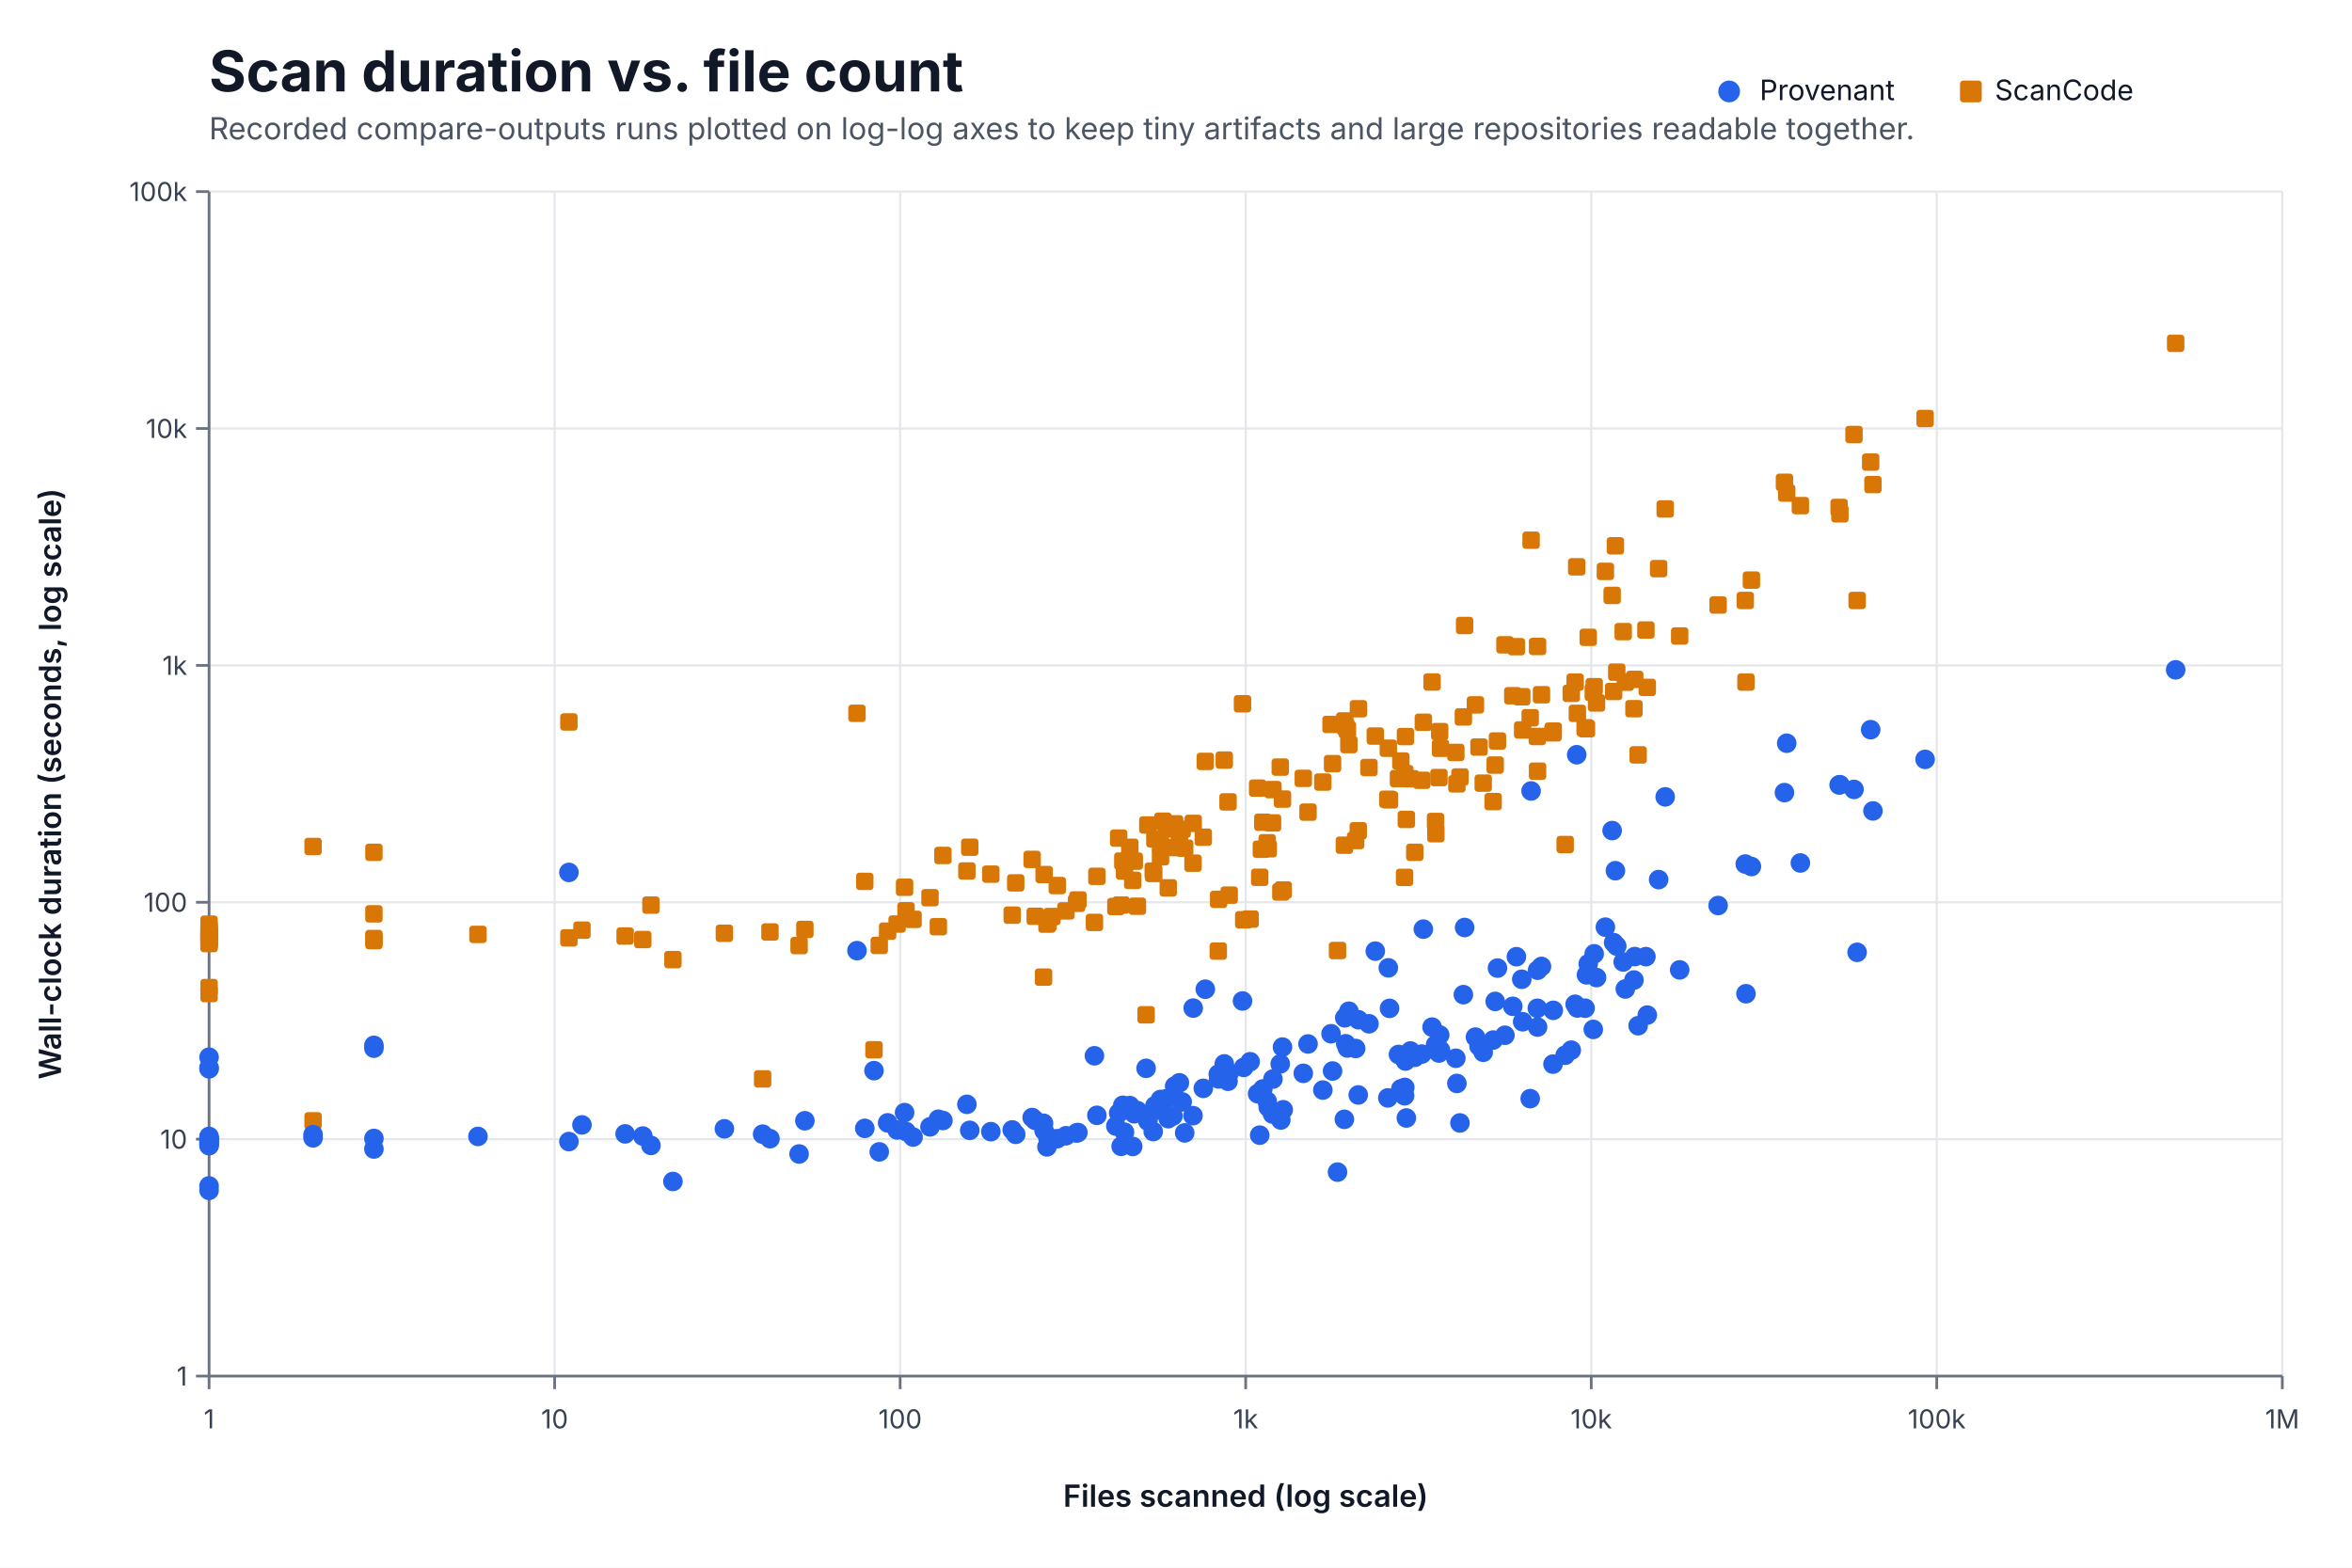
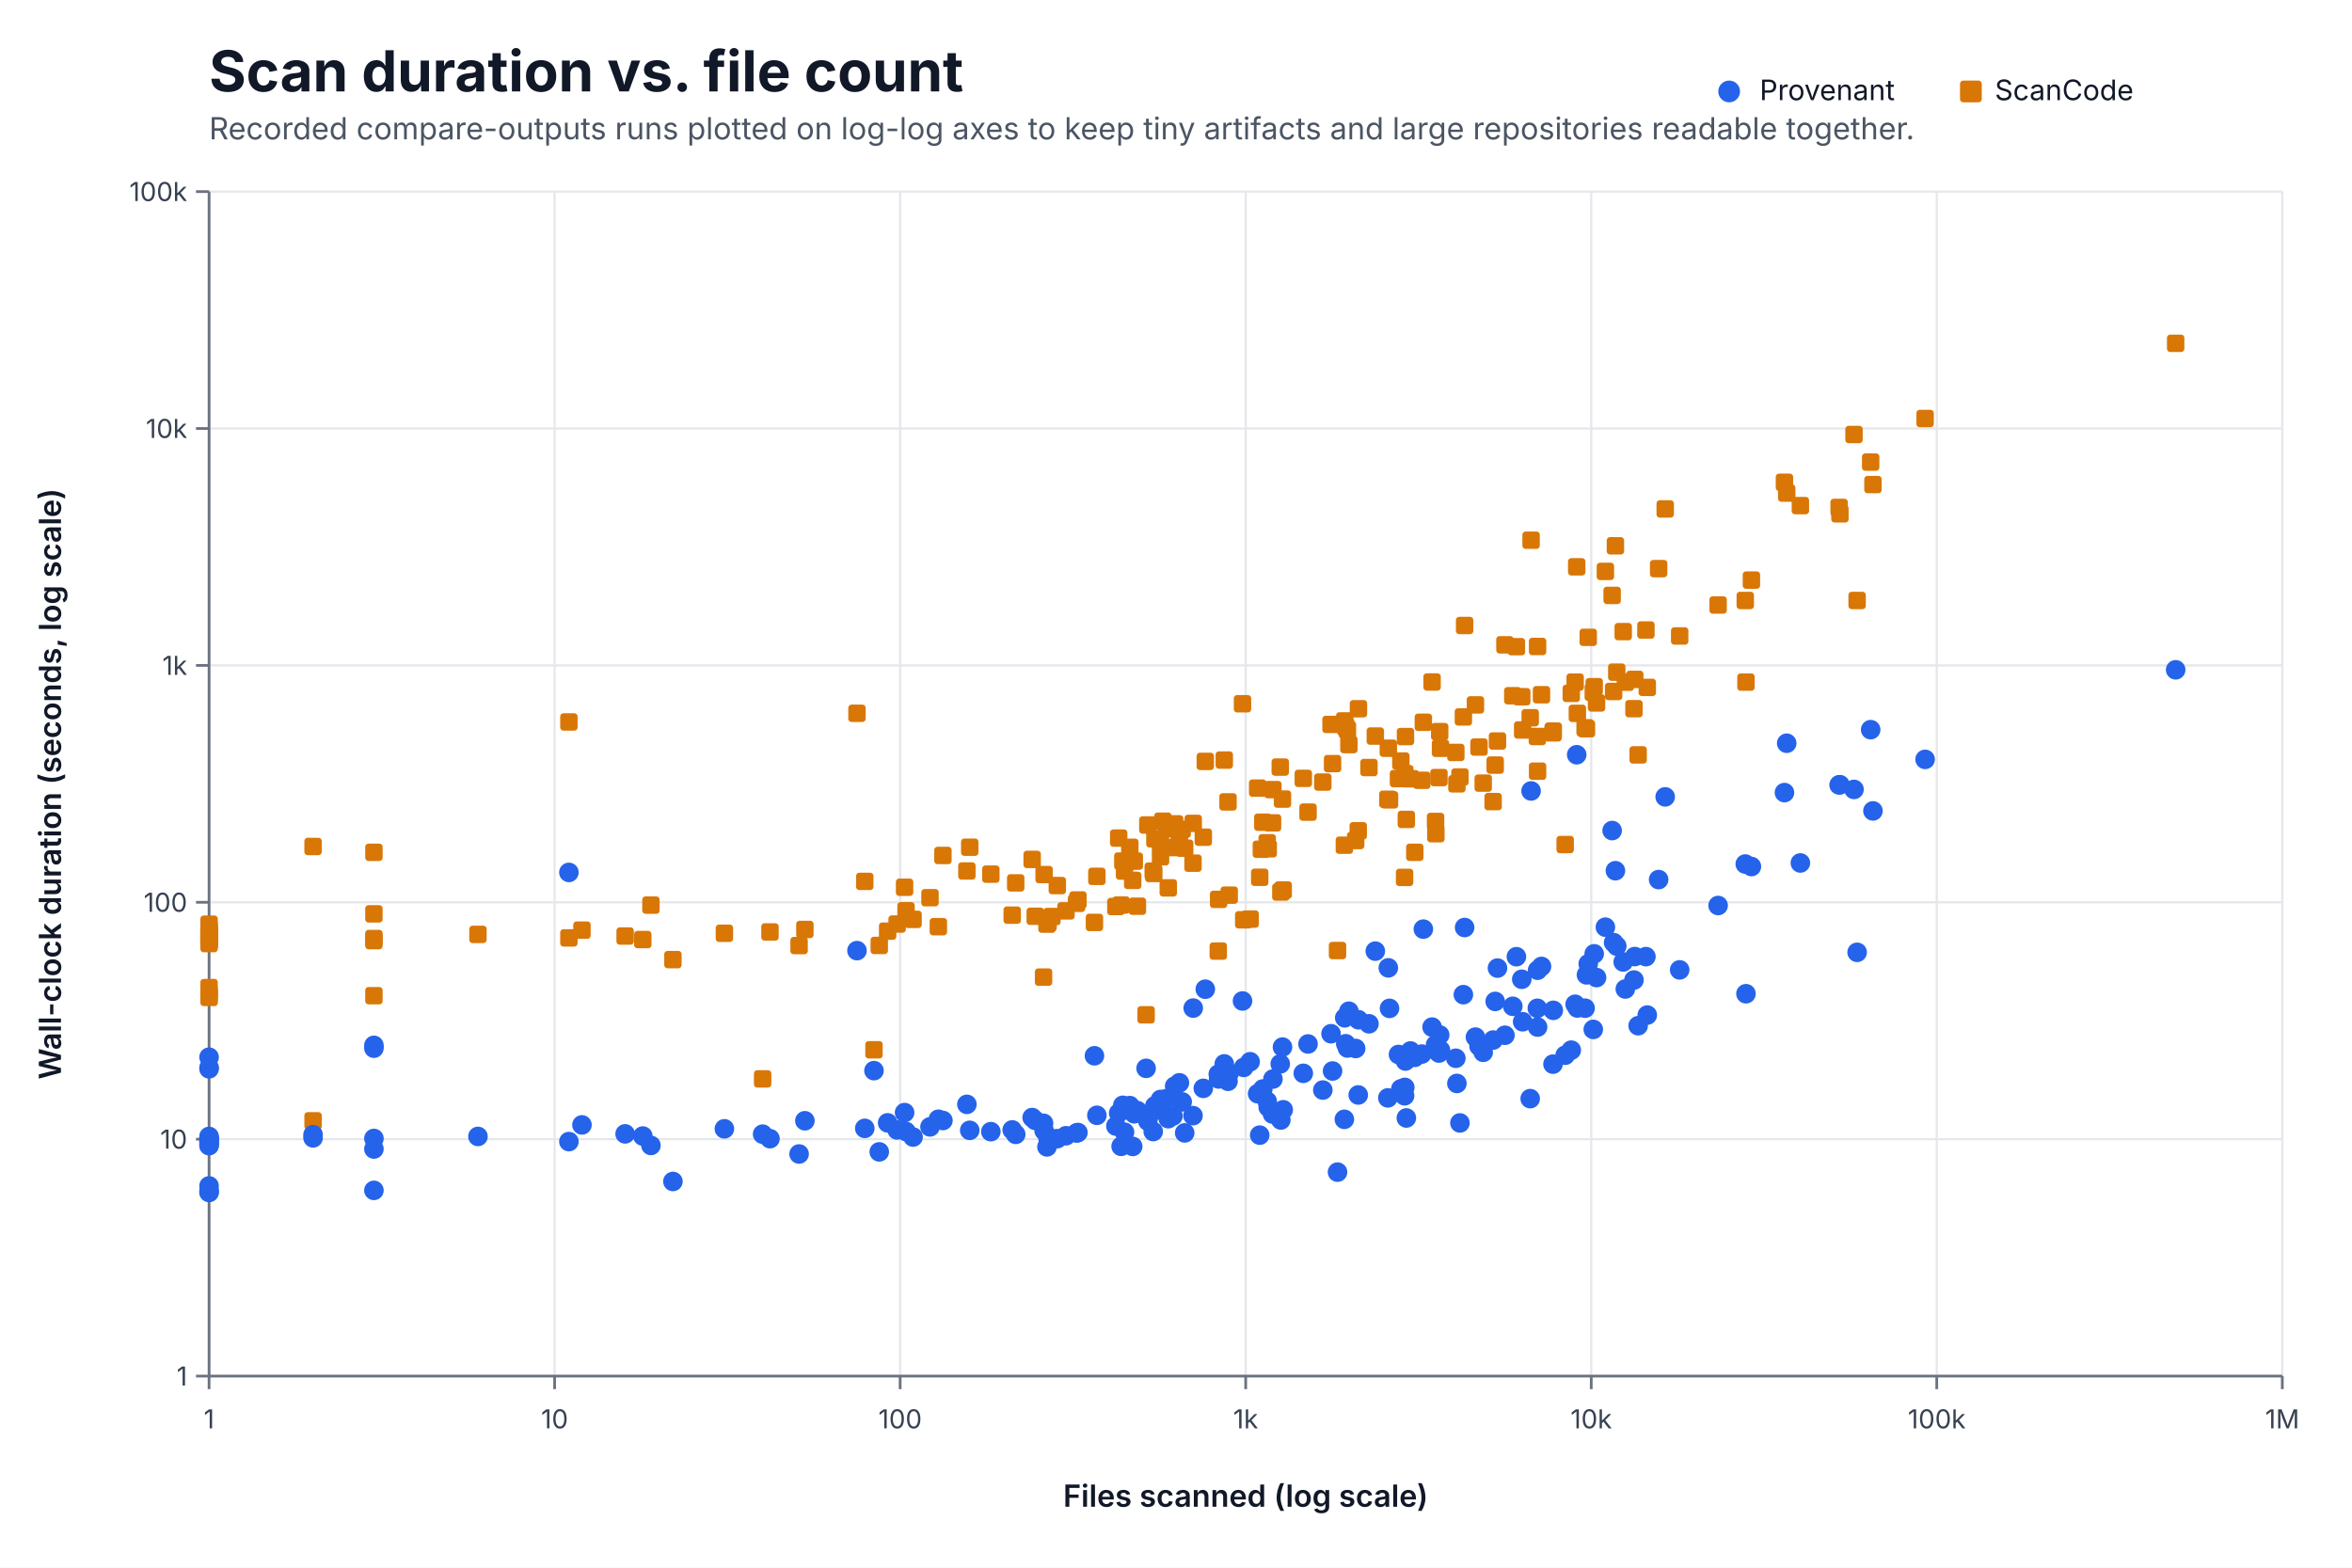
<svg xmlns="http://www.w3.org/2000/svg" width="1080" height="720" viewBox="0 0 1080 720" role="img" aria-labelledby="title desc">
  <style>
    text { font-family: -apple-system, BlinkMacSystemFont, "Segoe UI", sans-serif; fill: #111827; }
    .title { font-size: 26px; font-weight: 700; }
    .subtitle { font-size: 14px; fill: #4b5563; }
    .axis-label { font-size: 14px; font-weight: 600; }
    .tick { font-size: 12px; fill: #374151; }
    .grid { stroke: #e5e7eb; stroke-width: 1; }
    .axis { stroke: #6b7280; stroke-width: 1.25; }
    .legend-label { font-size: 13px; }
  </style>
  <rect x="0" y="0" width="1080" height="720" fill="white" />
  <text class="title" x="96" y="42">Scan duration vs. file count</text>
  <text class="subtitle" x="96" y="64">Recorded compare-outputs runs plotted on log-log axes to keep tiny artifacts and large repositories readable together.</text>
  <line class="grid" x1="96.00" y1="632.00" x2="1048.00" y2="632.00" />
  <line class="grid" x1="96.00" y1="523.20" x2="1048.00" y2="523.20" />
  <line class="grid" x1="96.00" y1="414.40" x2="1048.00" y2="414.40" />
  <line class="grid" x1="96.00" y1="305.60" x2="1048.00" y2="305.60" />
  <line class="grid" x1="96.00" y1="196.80" x2="1048.00" y2="196.80" />
  <line class="grid" x1="96.00" y1="88.00" x2="1048.00" y2="88.00" />
  <line class="grid" x1="96.00" y1="88.00" x2="96.00" y2="632.00" />
  <line class="grid" x1="254.67" y1="88.00" x2="254.67" y2="632.00" />
  <line class="grid" x1="413.33" y1="88.00" x2="413.33" y2="632.00" />
  <line class="grid" x1="572.00" y1="88.00" x2="572.00" y2="632.00" />
  <line class="grid" x1="730.67" y1="88.00" x2="730.67" y2="632.00" />
  <line class="grid" x1="889.33" y1="88.00" x2="889.33" y2="632.00" />
  <line class="grid" x1="1048.00" y1="88.00" x2="1048.00" y2="632.00" />
  <line class="axis" x1="96.00" y1="632.00" x2="1048.00" y2="632.00" />
  <line class="axis" x1="96.00" y1="88.00" x2="96.00" y2="632.00" />
  <line class="axis" x1="96.00" y1="632.00" x2="96.00" y2="638.00" />
  <text class="tick" x="96.00" y="656.00" text-anchor="middle">1</text>
  <line class="axis" x1="254.67" y1="632.00" x2="254.67" y2="638.00" />
  <text class="tick" x="254.67" y="656.00" text-anchor="middle">10</text>
  <line class="axis" x1="413.33" y1="632.00" x2="413.33" y2="638.00" />
  <text class="tick" x="413.33" y="656.00" text-anchor="middle">100</text>
  <line class="axis" x1="572.00" y1="632.00" x2="572.00" y2="638.00" />
  <text class="tick" x="572.00" y="656.00" text-anchor="middle">1k</text>
  <line class="axis" x1="730.67" y1="632.00" x2="730.67" y2="638.00" />
  <text class="tick" x="730.67" y="656.00" text-anchor="middle">10k</text>
  <line class="axis" x1="889.33" y1="632.00" x2="889.33" y2="638.00" />
  <text class="tick" x="889.33" y="656.00" text-anchor="middle">100k</text>
  <line class="axis" x1="1048.00" y1="632.00" x2="1048.00" y2="638.00" />
  <text class="tick" x="1048.00" y="656.00" text-anchor="middle">1M</text>
  <line class="axis" x1="90.00" y1="632.00" x2="96.00" y2="632.00" />
  <text class="tick" x="86.00" y="632.00" text-anchor="end" dominant-baseline="middle">1</text>
  <line class="axis" x1="90.00" y1="523.20" x2="96.00" y2="523.20" />
  <text class="tick" x="86.00" y="523.20" text-anchor="end" dominant-baseline="middle">10</text>
  <line class="axis" x1="90.00" y1="414.40" x2="96.00" y2="414.40" />
  <text class="tick" x="86.00" y="414.40" text-anchor="end" dominant-baseline="middle">100</text>
  <line class="axis" x1="90.00" y1="305.60" x2="96.00" y2="305.60" />
  <text class="tick" x="86.00" y="305.60" text-anchor="end" dominant-baseline="middle">1k</text>
  <line class="axis" x1="90.00" y1="196.80" x2="96.00" y2="196.80" />
  <text class="tick" x="86.00" y="196.80" text-anchor="end" dominant-baseline="middle">10k</text>
  <line class="axis" x1="90.00" y1="88.00" x2="96.00" y2="88.00" />
  <text class="tick" x="86.00" y="88.00" text-anchor="end" dominant-baseline="middle">100k</text>
  <text class="axis-label" x="572.00" y="692.00" text-anchor="middle">Files scanned (log scale)</text>
  <text class="axis-label" x="28" y="360.00" transform="rotate(-90 28 360.00)" text-anchor="middle">Wall-clock duration (seconds, log scale)</text>
  <g aria-label="Legend">
    <circle cx="794" cy="42" r="5" fill="#2563eb" />
    <text class="legend-label" x="808" y="46">Provenant</text>
    <rect x="900" y="37" width="10" height="10" fill="#d97706" rx="1.5" />
    <text class="legend-label" x="916" y="46">ScanCode</text>
  </g>
  <g aria-label="ScanCode points">
    <rect x="92.00" y="420.46" width="8" height="8" fill="#d97706" rx="1.5" />
    <rect x="92.00" y="423.47" width="8" height="8" fill="#d97706" rx="1.5" />
    <rect x="92.00" y="425.26" width="8" height="8" fill="#d97706" rx="1.5" />
    <rect x="92.00" y="424.52" width="8" height="8" fill="#d97706" rx="1.5" />
    <rect x="92.00" y="449.57" width="8" height="8" fill="#d97706" rx="1.5" />
    <rect x="92.00" y="427.27" width="8" height="8" fill="#d97706" rx="1.5" />
    <rect x="92.00" y="422.38" width="8" height="8" fill="#d97706" rx="1.5" />
+     <rect x="92.00" y="454.09" width="8" height="8" fill="#d97706" rx="1.5" />
    <rect x="92.00" y="429.37" width="8" height="8" fill="#d97706" rx="1.5" />
    <rect x="92.00" y="428.44" width="8" height="8" fill="#d97706" rx="1.5" />
    <rect x="92.00" y="427.25" width="8" height="8" fill="#d97706" rx="1.5" />
+     <rect x="92.00" y="453.66" width="8" height="8" fill="#d97706" rx="1.5" />
    <rect x="92.00" y="424.52" width="8" height="8" fill="#d97706" rx="1.5" />
    <rect x="92.00" y="427.69" width="8" height="8" fill="#d97706" rx="1.5" />
    <rect x="92.00" y="424.87" width="8" height="8" fill="#d97706" rx="1.5" />
    <rect x="92.00" y="428.71" width="8" height="8" fill="#d97706" rx="1.5" />
    <rect x="92.00" y="452.30" width="8" height="8" fill="#d97706" rx="1.5" />
    <rect x="139.76" y="510.78" width="8" height="8" fill="#d97706" rx="1.5" />
    <rect x="139.76" y="384.76" width="8" height="8" fill="#d97706" rx="1.5" />
    <rect x="167.70" y="427.04" width="8" height="8" fill="#d97706" rx="1.5" />
    <rect x="167.70" y="387.45" width="8" height="8" fill="#d97706" rx="1.5" />
    <rect x="167.70" y="427.99" width="8" height="8" fill="#d97706" rx="1.5" />
+     <rect x="167.70" y="453.30" width="8" height="8" fill="#d97706" rx="1.5" />
    <rect x="167.70" y="415.71" width="8" height="8" fill="#d97706" rx="1.5" />
    <rect x="215.47" y="425.14" width="8" height="8" fill="#d97706" rx="1.5" />
    <rect x="257.23" y="426.75" width="8" height="8" fill="#d97706" rx="1.5" />
    <rect x="257.23" y="327.58" width="8" height="8" fill="#d97706" rx="1.5" />
    <rect x="263.23" y="423.19" width="8" height="8" fill="#d97706" rx="1.5" />
    <rect x="283.05" y="425.90" width="8" height="8" fill="#d97706" rx="1.5" />
    <rect x="291.17" y="427.52" width="8" height="8" fill="#d97706" rx="1.5" />
    <rect x="294.90" y="411.70" width="8" height="8" fill="#d97706" rx="1.5" />
    <rect x="305.00" y="436.72" width="8" height="8" fill="#d97706" rx="1.5" />
    <rect x="328.63" y="424.63" width="8" height="8" fill="#d97706" rx="1.5" />
    <rect x="346.19" y="491.51" width="8" height="8" fill="#d97706" rx="1.5" />
    <rect x="349.56" y="424.02" width="8" height="8" fill="#d97706" rx="1.5" />
    <rect x="362.93" y="430.28" width="8" height="8" fill="#d97706" rx="1.5" />
    <rect x="365.59" y="422.87" width="8" height="8" fill="#d97706" rx="1.5" />
    <rect x="389.51" y="323.61" width="8" height="8" fill="#d97706" rx="1.5" />
    <rect x="393.09" y="400.80" width="8" height="8" fill="#d97706" rx="1.5" />
    <rect x="397.32" y="478.15" width="8" height="8" fill="#d97706" rx="1.5" />
    <rect x="399.74" y="430.21" width="8" height="8" fill="#d97706" rx="1.5" />
    <rect x="403.59" y="423.65" width="8" height="8" fill="#d97706" rx="1.5" />
    <rect x="407.94" y="420.39" width="8" height="8" fill="#d97706" rx="1.5" />
    <rect x="411.37" y="403.50" width="8" height="8" fill="#d97706" rx="1.5" />
    <rect x="412.04" y="414.30" width="8" height="8" fill="#d97706" rx="1.5" />
    <rect x="415.27" y="418.23" width="8" height="8" fill="#d97706" rx="1.5" />
    <rect x="423.04" y="408.29" width="8" height="8" fill="#d97706" rx="1.5" />
    <rect x="426.88" y="421.60" width="8" height="8" fill="#d97706" rx="1.5" />
    <rect x="428.98" y="388.90" width="8" height="8" fill="#d97706" rx="1.5" />
    <rect x="439.98" y="396.02" width="8" height="8" fill="#d97706" rx="1.5" />
    <rect x="441.29" y="385.10" width="8" height="8" fill="#d97706" rx="1.5" />
    <rect x="450.98" y="397.47" width="8" height="8" fill="#d97706" rx="1.5" />
    <rect x="460.79" y="416.30" width="8" height="8" fill="#d97706" rx="1.5" />
    <rect x="462.40" y="401.49" width="8" height="8" fill="#d97706" rx="1.5" />
    <rect x="469.95" y="390.71" width="8" height="8" fill="#d97706" rx="1.5" />
    <rect x="471.36" y="416.81" width="8" height="8" fill="#d97706" rx="1.5" />
    <rect x="475.18" y="444.77" width="8" height="8" fill="#d97706" rx="1.5" />
    <rect x="475.44" y="397.66" width="8" height="8" fill="#d97706" rx="1.5" />
    <rect x="476.75" y="420.44" width="8" height="8" fill="#d97706" rx="1.5" />
    <rect x="477.26" y="419.74" width="8" height="8" fill="#d97706" rx="1.5" />
    <rect x="479.04" y="416.95" width="8" height="8" fill="#d97706" rx="1.5" />
    <rect x="481.50" y="402.72" width="8" height="8" fill="#d97706" rx="1.5" />
    <rect x="485.49" y="414.35" width="8" height="8" fill="#d97706" rx="1.5" />
    <rect x="490.34" y="410.86" width="8" height="8" fill="#d97706" rx="1.5" />
    <rect x="490.97" y="409.34" width="8" height="8" fill="#d97706" rx="1.5" />
    <rect x="498.55" y="419.64" width="8" height="8" fill="#d97706" rx="1.5" />
    <rect x="499.67" y="398.49" width="8" height="8" fill="#d97706" rx="1.5" />
    <rect x="508.39" y="412.34" width="8" height="8" fill="#d97706" rx="1.5" />
    <rect x="509.68" y="380.92" width="8" height="8" fill="#d97706" rx="1.5" />
    <rect x="510.80" y="411.66" width="8" height="8" fill="#d97706" rx="1.5" />
    <rect x="511.58" y="391.47" width="8" height="8" fill="#d97706" rx="1.5" />
    <rect x="512.36" y="396.07" width="8" height="8" fill="#d97706" rx="1.5" />
    <rect x="514.79" y="385.13" width="8" height="8" fill="#d97706" rx="1.5" />
    <rect x="516.12" y="400.33" width="8" height="8" fill="#d97706" rx="1.5" />
    <rect x="516.85" y="391.50" width="8" height="8" fill="#d97706" rx="1.5" />
    <rect x="518.28" y="412.20" width="8" height="8" fill="#d97706" rx="1.5" />
    <rect x="522.27" y="462.08" width="8" height="8" fill="#d97706" rx="1.5" />
    <rect x="523.07" y="374.90" width="8" height="8" fill="#d97706" rx="1.5" />
    <rect x="525.54" y="396.10" width="8" height="8" fill="#d97706" rx="1.5" />
    <rect x="525.79" y="397.16" width="8" height="8" fill="#d97706" rx="1.5" />
    <rect x="526.30" y="381.25" width="8" height="8" fill="#d97706" rx="1.5" />
    <rect x="528.90" y="383.91" width="8" height="8" fill="#d97706" rx="1.5" />
    <rect x="528.90" y="389.48" width="8" height="8" fill="#d97706" rx="1.5" />
    <rect x="529.99" y="373.16" width="8" height="8" fill="#d97706" rx="1.5" />
    <rect x="531.64" y="376.71" width="8" height="8" fill="#d97706" rx="1.5" />
    <rect x="532.45" y="403.78" width="8" height="8" fill="#d97706" rx="1.5" />
    <rect x="534.61" y="385.27" width="8" height="8" fill="#d97706" rx="1.5" />
    <rect x="535.39" y="374.38" width="8" height="8" fill="#d97706" rx="1.5" />
    <rect x="537.57" y="381.59" width="8" height="8" fill="#d97706" rx="1.5" />
    <rect x="538.84" y="376.84" width="8" height="8" fill="#d97706" rx="1.5" />
    <rect x="539.99" y="385.56" width="8" height="8" fill="#d97706" rx="1.5" />
    <rect x="543.81" y="392.44" width="8" height="8" fill="#d97706" rx="1.5" />
    <rect x="543.91" y="374.16" width="8" height="8" fill="#d97706" rx="1.5" />
    <rect x="548.54" y="380.50" width="8" height="8" fill="#d97706" rx="1.5" />
    <rect x="549.45" y="345.68" width="8" height="8" fill="#d97706" rx="1.5" />
    <rect x="555.41" y="432.81" width="8" height="8" fill="#d97706" rx="1.5" />
    <rect x="555.57" y="409.04" width="8" height="8" fill="#d97706" rx="1.5" />
    <rect x="558.17" y="345.08" width="8" height="8" fill="#d97706" rx="1.5" />
    <rect x="559.89" y="364.30" width="8" height="8" fill="#d97706" rx="1.5" />
    <rect x="560.43" y="407.11" width="8" height="8" fill="#d97706" rx="1.5" />
    <rect x="566.54" y="319.22" width="8" height="8" fill="#d97706" rx="1.5" />
    <rect x="567.10" y="418.44" width="8" height="8" fill="#d97706" rx="1.5" />
    <rect x="570.04" y="418.11" width="8" height="8" fill="#d97706" rx="1.5" />
    <rect x="573.49" y="357.97" width="8" height="8" fill="#d97706" rx="1.5" />
    <rect x="574.44" y="398.92" width="8" height="8" fill="#d97706" rx="1.5" />
    <rect x="575.19" y="386.04" width="8" height="8" fill="#d97706" rx="1.5" />
    <rect x="575.87" y="373.63" width="8" height="8" fill="#d97706" rx="1.5" />
    <rect x="577.87" y="383.06" width="8" height="8" fill="#d97706" rx="1.5" />
    <rect x="578.35" y="385.81" width="8" height="8" fill="#d97706" rx="1.5" />
    <rect x="580.33" y="373.93" width="8" height="8" fill="#d97706" rx="1.5" />
    <rect x="580.51" y="358.66" width="8" height="8" fill="#d97706" rx="1.5" />
    <rect x="583.87" y="348.30" width="8" height="8" fill="#d97706" rx="1.5" />
    <rect x="584.14" y="405.69" width="8" height="8" fill="#d97706" rx="1.5" />
    <rect x="584.90" y="363.00" width="8" height="8" fill="#d97706" rx="1.5" />
    <rect x="585.23" y="404.76" width="8" height="8" fill="#d97706" rx="1.5" />
    <rect x="594.45" y="353.48" width="8" height="8" fill="#d97706" rx="1.5" />
    <rect x="596.63" y="368.99" width="8" height="8" fill="#d97706" rx="1.5" />
    <rect x="603.42" y="355.19" width="8" height="8" fill="#d97706" rx="1.5" />
    <rect x="607.19" y="328.71" width="8" height="8" fill="#d97706" rx="1.5" />
    <rect x="607.89" y="346.71" width="8" height="8" fill="#d97706" rx="1.5" />
    <rect x="610.17" y="432.56" width="8" height="8" fill="#d97706" rx="1.5" />
    <rect x="613.31" y="384.18" width="8" height="8" fill="#d97706" rx="1.5" />
    <rect x="613.49" y="327.10" width="8" height="8" fill="#d97706" rx="1.5" />
    <rect x="613.95" y="329.87" width="8" height="8" fill="#d97706" rx="1.5" />
    <rect x="614.72" y="331.19" width="8" height="8" fill="#d97706" rx="1.5" />
    <rect x="615.38" y="337.97" width="8" height="8" fill="#d97706" rx="1.5" />
    <rect x="618.50" y="382.03" width="8" height="8" fill="#d97706" rx="1.5" />
    <rect x="619.68" y="377.56" width="8" height="8" fill="#d97706" rx="1.5" />
    <rect x="619.78" y="321.51" width="8" height="8" fill="#d97706" rx="1.5" />
    <rect x="624.61" y="348.51" width="8" height="8" fill="#d97706" rx="1.5" />
    <rect x="627.52" y="334.06" width="8" height="8" fill="#d97706" rx="1.5" />
    <rect x="633.28" y="363.07" width="8" height="8" fill="#d97706" rx="1.5" />
    <rect x="633.50" y="339.64" width="8" height="8" fill="#d97706" rx="1.5" />
    <rect x="634.05" y="363.36" width="8" height="8" fill="#d97706" rx="1.5" />
    <rect x="638.16" y="353.58" width="8" height="8" fill="#d97706" rx="1.5" />
    <rect x="639.24" y="345.52" width="8" height="8" fill="#d97706" rx="1.5" />
    <rect x="640.96" y="398.96" width="8" height="8" fill="#d97706" rx="1.5" />
    <rect x="641.06" y="351.33" width="8" height="8" fill="#d97706" rx="1.5" />
    <rect x="641.37" y="334.28" width="8" height="8" fill="#d97706" rx="1.5" />
    <rect x="641.77" y="372.34" width="8" height="8" fill="#d97706" rx="1.5" />
    <rect x="643.66" y="353.67" width="8" height="8" fill="#d97706" rx="1.5" />
    <rect x="645.65" y="387.44" width="8" height="8" fill="#d97706" rx="1.5" />
    <rect x="648.86" y="354.37" width="8" height="8" fill="#d97706" rx="1.5" />
    <rect x="649.58" y="327.73" width="8" height="8" fill="#d97706" rx="1.5" />
    <rect x="653.59" y="309.22" width="8" height="8" fill="#d97706" rx="1.5" />
    <rect x="655.19" y="373.28" width="8" height="8" fill="#d97706" rx="1.5" />
    <rect x="655.34" y="378.89" width="8" height="8" fill="#d97706" rx="1.5" />
    <rect x="656.74" y="353.11" width="8" height="8" fill="#d97706" rx="1.5" />
    <rect x="657.08" y="332.02" width="8" height="8" fill="#d97706" rx="1.5" />
    <rect x="657.46" y="339.67" width="8" height="8" fill="#d97706" rx="1.5" />
    <rect x="664.50" y="341.57" width="8" height="8" fill="#d97706" rx="1.5" />
    <rect x="664.98" y="356.00" width="8" height="8" fill="#d97706" rx="1.5" />
    <rect x="666.38" y="352.86" width="8" height="8" fill="#d97706" rx="1.5" />
    <rect x="667.96" y="325.26" width="8" height="8" fill="#d97706" rx="1.5" />
    <rect x="668.53" y="283.27" width="8" height="8" fill="#d97706" rx="1.5" />
    <rect x="673.50" y="319.74" width="8" height="8" fill="#d97706" rx="1.5" />
    <rect x="675.14" y="339.11" width="8" height="8" fill="#d97706" rx="1.5" />
    <rect x="677.07" y="355.67" width="8" height="8" fill="#d97706" rx="1.5" />
    <rect x="681.62" y="364.16" width="8" height="8" fill="#d97706" rx="1.5" />
    <rect x="682.57" y="347.38" width="8" height="8" fill="#d97706" rx="1.5" />
    <rect x="683.62" y="336.32" width="8" height="8" fill="#d97706" rx="1.5" />
    <rect x="687.04" y="292.14" width="8" height="8" fill="#d97706" rx="1.5" />
    <rect x="690.65" y="315.53" width="8" height="8" fill="#d97706" rx="1.5" />
    <rect x="692.31" y="293.00" width="8" height="8" fill="#d97706" rx="1.5" />
    <rect x="694.77" y="315.99" width="8" height="8" fill="#d97706" rx="1.5" />
    <rect x="695.18" y="331.26" width="8" height="8" fill="#d97706" rx="1.5" />
    <rect x="698.64" y="325.64" width="8" height="8" fill="#d97706" rx="1.5" />
    <rect x="699.05" y="244.10" width="8" height="8" fill="#d97706" rx="1.5" />
    <rect x="701.92" y="334.25" width="8" height="8" fill="#d97706" rx="1.5" />
    <rect x="702.03" y="350.18" width="8" height="8" fill="#d97706" rx="1.5" />
    <rect x="702.03" y="292.91" width="8" height="8" fill="#d97706" rx="1.5" />
    <rect x="703.83" y="315.08" width="8" height="8" fill="#d97706" rx="1.5" />
    <rect x="709.11" y="332.59" width="8" height="8" fill="#d97706" rx="1.5" />
    <rect x="709.24" y="331.79" width="8" height="8" fill="#d97706" rx="1.5" />
    <rect x="714.70" y="383.87" width="8" height="8" fill="#d97706" rx="1.5" />
    <rect x="717.50" y="314.45" width="8" height="8" fill="#d97706" rx="1.5" />
    <rect x="719.28" y="309.28" width="8" height="8" fill="#d97706" rx="1.5" />
    <rect x="720.00" y="256.33" width="8" height="8" fill="#d97706" rx="1.5" />
    <rect x="720.30" y="323.62" width="8" height="8" fill="#d97706" rx="1.5" />
    <rect x="723.85" y="330.25" width="8" height="8" fill="#d97706" rx="1.5" />
    <rect x="724.48" y="330.69" width="8" height="8" fill="#d97706" rx="1.5" />
    <rect x="725.29" y="288.71" width="8" height="8" fill="#d97706" rx="1.5" />
    <rect x="727.61" y="313.95" width="8" height="8" fill="#d97706" rx="1.5" />
    <rect x="728.03" y="311.39" width="8" height="8" fill="#d97706" rx="1.5" />
    <rect x="729.11" y="318.85" width="8" height="8" fill="#d97706" rx="1.5" />
    <rect x="733.17" y="258.43" width="8" height="8" fill="#d97706" rx="1.5" />
    <rect x="736.27" y="269.45" width="8" height="8" fill="#d97706" rx="1.5" />
    <rect x="736.95" y="313.57" width="8" height="8" fill="#d97706" rx="1.5" />
    <rect x="737.77" y="246.68" width="8" height="8" fill="#d97706" rx="1.5" />
    <rect x="738.39" y="304.71" width="8" height="8" fill="#d97706" rx="1.5" />
    <rect x="741.35" y="286.09" width="8" height="8" fill="#d97706" rx="1.5" />
    <rect x="742.32" y="309.33" width="8" height="8" fill="#d97706" rx="1.5" />
    <rect x="746.29" y="321.48" width="8" height="8" fill="#d97706" rx="1.5" />
    <rect x="746.66" y="308.03" width="8" height="8" fill="#d97706" rx="1.5" />
    <rect x="748.21" y="342.70" width="8" height="8" fill="#d97706" rx="1.5" />
    <rect x="751.78" y="285.35" width="8" height="8" fill="#d97706" rx="1.5" />
    <rect x="752.40" y="311.70" width="8" height="8" fill="#d97706" rx="1.5" />
    <rect x="757.62" y="257.15" width="8" height="8" fill="#d97706" rx="1.5" />
    <rect x="760.63" y="229.74" width="8" height="8" fill="#d97706" rx="1.5" />
    <rect x="767.28" y="288.09" width="8" height="8" fill="#d97706" rx="1.5" />
    <rect x="784.93" y="273.87" width="8" height="8" fill="#d97706" rx="1.5" />
    <rect x="797.40" y="271.78" width="8" height="8" fill="#d97706" rx="1.5" />
    <rect x="797.72" y="309.27" width="8" height="8" fill="#d97706" rx="1.5" />
    <rect x="800.22" y="262.42" width="8" height="8" fill="#d97706" rx="1.5" />
    <rect x="815.39" y="217.51" width="8" height="8" fill="#d97706" rx="1.5" />
    <rect x="816.43" y="222.46" width="8" height="8" fill="#d97706" rx="1.5" />
    <rect x="822.70" y="228.21" width="8" height="8" fill="#d97706" rx="1.5" />
    <rect x="840.49" y="229.06" width="8" height="8" fill="#d97706" rx="1.5" />
    <rect x="840.86" y="231.99" width="8" height="8" fill="#d97706" rx="1.5" />
    <rect x="847.33" y="195.56" width="8" height="8" fill="#d97706" rx="1.5" />
    <rect x="848.76" y="271.78" width="8" height="8" fill="#d97706" rx="1.5" />
    <rect x="854.98" y="208.23" width="8" height="8" fill="#d97706" rx="1.5" />
    <rect x="856.03" y="218.55" width="8" height="8" fill="#d97706" rx="1.5" />
    <rect x="879.98" y="188.22" width="8" height="8" fill="#d97706" rx="1.5" />
    <rect x="995.03" y="153.67" width="8" height="8" fill="#d97706" rx="1.5" />
  </g>
  <g aria-label="Provenant points">
    <circle cx="96.00" cy="522.92" r="4.5" fill="#2563eb" />
    <circle cx="96.00" cy="522.78" r="4.5" fill="#2563eb" />
    <circle cx="96.00" cy="522.68" r="4.5" fill="#2563eb" />
    <circle cx="96.00" cy="521.94" r="4.5" fill="#2563eb" />
    <circle cx="96.00" cy="544.66" r="4.5" fill="#2563eb" />
    <circle cx="96.00" cy="524.83" r="4.5" fill="#2563eb" />
    <circle cx="96.00" cy="490.35" r="4.5" fill="#2563eb" />
+     <circle cx="96.00" cy="547.49" r="4.5" fill="#2563eb" />
    <circle cx="96.00" cy="485.54" r="4.5" fill="#2563eb" />
    <circle cx="96.00" cy="526.17" r="4.5" fill="#2563eb" />
    <circle cx="96.00" cy="524.11" r="4.5" fill="#2563eb" />
+     <circle cx="96.00" cy="547.65" r="4.5" fill="#2563eb" />
    <circle cx="96.00" cy="525.13" r="4.5" fill="#2563eb" />
    <circle cx="96.00" cy="523.72" r="4.5" fill="#2563eb" />
    <circle cx="96.00" cy="490.88" r="4.5" fill="#2563eb" />
    <circle cx="96.00" cy="525.97" r="4.5" fill="#2563eb" />
    <circle cx="96.00" cy="546.71" r="4.5" fill="#2563eb" />
    <circle cx="143.76" cy="521.12" r="4.5" fill="#2563eb" />
    <circle cx="143.76" cy="522.59" r="4.5" fill="#2563eb" />
    <circle cx="171.70" cy="522.87" r="4.5" fill="#2563eb" />
    <circle cx="171.70" cy="527.71" r="4.5" fill="#2563eb" />
    <circle cx="171.70" cy="480.11" r="4.5" fill="#2563eb" />
+     <circle cx="171.70" cy="546.71" r="4.5" fill="#2563eb" />
    <circle cx="171.70" cy="481.40" r="4.5" fill="#2563eb" />
    <circle cx="219.47" cy="521.94" r="4.5" fill="#2563eb" />
    <circle cx="261.23" cy="524.30" r="4.5" fill="#2563eb" />
    <circle cx="261.23" cy="400.68" r="4.5" fill="#2563eb" />
    <circle cx="267.23" cy="516.64" r="4.5" fill="#2563eb" />
    <circle cx="287.05" cy="520.76" r="4.5" fill="#2563eb" />
    <circle cx="295.17" cy="521.76" r="4.5" fill="#2563eb" />
    <circle cx="298.90" cy="526.07" r="4.5" fill="#2563eb" />
    <circle cx="309.00" cy="542.62" r="4.5" fill="#2563eb" />
    <circle cx="332.63" cy="518.44" r="4.5" fill="#2563eb" />
    <circle cx="350.19" cy="520.89" r="4.5" fill="#2563eb" />
    <circle cx="353.56" cy="522.96" r="4.5" fill="#2563eb" />
    <circle cx="366.93" cy="530.00" r="4.5" fill="#2563eb" />
    <circle cx="369.59" cy="514.74" r="4.5" fill="#2563eb" />
    <circle cx="393.51" cy="436.60" r="4.5" fill="#2563eb" />
    <circle cx="397.09" cy="518.23" r="4.5" fill="#2563eb" />
    <circle cx="401.32" cy="491.72" r="4.5" fill="#2563eb" />
    <circle cx="403.74" cy="529.03" r="4.5" fill="#2563eb" />
    <circle cx="407.59" cy="515.70" r="4.5" fill="#2563eb" />
    <circle cx="411.94" cy="518.95" r="4.5" fill="#2563eb" />
    <circle cx="415.37" cy="510.99" r="4.5" fill="#2563eb" />
    <circle cx="416.04" cy="519.69" r="4.5" fill="#2563eb" />
    <circle cx="419.27" cy="522.22" r="4.5" fill="#2563eb" />
    <circle cx="427.04" cy="517.55" r="4.5" fill="#2563eb" />
    <circle cx="430.88" cy="514.04" r="4.5" fill="#2563eb" />
    <circle cx="432.98" cy="514.62" r="4.5" fill="#2563eb" />
    <circle cx="443.98" cy="507.20" r="4.5" fill="#2563eb" />
    <circle cx="445.29" cy="519.13" r="4.5" fill="#2563eb" />
    <circle cx="454.98" cy="519.74" r="4.5" fill="#2563eb" />
    <circle cx="464.79" cy="518.95" r="4.5" fill="#2563eb" />
    <circle cx="466.40" cy="520.98" r="4.5" fill="#2563eb" />
    <circle cx="473.95" cy="513.26" r="4.5" fill="#2563eb" />
    <circle cx="475.36" cy="514.55" r="4.5" fill="#2563eb" />
    <circle cx="479.18" cy="515.90" r="4.5" fill="#2563eb" />
    <circle cx="479.44" cy="519.30" r="4.5" fill="#2563eb" />
    <circle cx="480.75" cy="526.73" r="4.5" fill="#2563eb" />
    <circle cx="481.26" cy="522.92" r="4.5" fill="#2563eb" />
    <circle cx="483.04" cy="523.01" r="4.5" fill="#2563eb" />
    <circle cx="485.50" cy="522.96" r="4.5" fill="#2563eb" />
    <circle cx="489.49" cy="521.62" r="4.5" fill="#2563eb" />
    <circle cx="494.34" cy="520.36" r="4.5" fill="#2563eb" />
    <circle cx="494.97" cy="520.14" r="4.5" fill="#2563eb" />
    <circle cx="502.55" cy="484.90" r="4.5" fill="#2563eb" />
    <circle cx="503.67" cy="512.24" r="4.5" fill="#2563eb" />
    <circle cx="512.39" cy="517.17" r="4.5" fill="#2563eb" />
    <circle cx="513.68" cy="511.20" r="4.5" fill="#2563eb" />
    <circle cx="514.80" cy="526.48" r="4.5" fill="#2563eb" />
    <circle cx="515.58" cy="507.64" r="4.5" fill="#2563eb" />
    <circle cx="516.36" cy="520.00" r="4.5" fill="#2563eb" />
    <circle cx="518.79" cy="507.78" r="4.5" fill="#2563eb" />
    <circle cx="520.12" cy="526.53" r="4.5" fill="#2563eb" />
    <circle cx="520.85" cy="511.54" r="4.5" fill="#2563eb" />
    <circle cx="522.28" cy="510.08" r="4.5" fill="#2563eb" />
    <circle cx="526.27" cy="490.66" r="4.5" fill="#2563eb" />
    <circle cx="527.07" cy="514.90" r="4.5" fill="#2563eb" />
    <circle cx="529.54" cy="519.69" r="4.5" fill="#2563eb" />
    <circle cx="529.79" cy="510.26" r="4.5" fill="#2563eb" />
    <circle cx="530.30" cy="507.88" r="4.5" fill="#2563eb" />
    <circle cx="532.90" cy="504.96" r="4.5" fill="#2563eb" />
    <circle cx="532.90" cy="509.65" r="4.5" fill="#2563eb" />
    <circle cx="533.99" cy="505.42" r="4.5" fill="#2563eb" />
    <circle cx="535.64" cy="504.61" r="4.5" fill="#2563eb" />
    <circle cx="536.45" cy="513.77" r="4.5" fill="#2563eb" />
    <circle cx="538.61" cy="512.54" r="4.5" fill="#2563eb" />
    <circle cx="539.39" cy="498.86" r="4.5" fill="#2563eb" />
    <circle cx="541.57" cy="497.30" r="4.5" fill="#2563eb" />
    <circle cx="542.84" cy="506.07" r="4.5" fill="#2563eb" />
    <circle cx="543.99" cy="520.31" r="4.5" fill="#2563eb" />
    <circle cx="547.81" cy="512.39" r="4.5" fill="#2563eb" />
    <circle cx="547.91" cy="462.99" r="4.5" fill="#2563eb" />
    <circle cx="552.54" cy="499.85" r="4.5" fill="#2563eb" />
    <circle cx="553.45" cy="454.32" r="4.5" fill="#2563eb" />
    <circle cx="559.41" cy="493.35" r="4.5" fill="#2563eb" />
    <circle cx="559.57" cy="495.53" r="4.5" fill="#2563eb" />
    <circle cx="562.17" cy="488.62" r="4.5" fill="#2563eb" />
    <circle cx="563.89" cy="496.60" r="4.5" fill="#2563eb" />
    <circle cx="564.43" cy="492.80" r="4.5" fill="#2563eb" />
    <circle cx="570.54" cy="459.72" r="4.5" fill="#2563eb" />
    <circle cx="571.10" cy="490.24" r="4.5" fill="#2563eb" />
    <circle cx="574.04" cy="487.63" r="4.5" fill="#2563eb" />
    <circle cx="577.49" cy="502.31" r="4.5" fill="#2563eb" />
    <circle cx="578.44" cy="521.35" r="4.5" fill="#2563eb" />
    <circle cx="579.19" cy="502.52" r="4.5" fill="#2563eb" />
    <circle cx="579.87" cy="500.14" r="4.5" fill="#2563eb" />
    <circle cx="581.87" cy="505.77" r="4.5" fill="#2563eb" />
    <circle cx="582.35" cy="508.50" r="4.5" fill="#2563eb" />
    <circle cx="584.33" cy="511.65" r="4.5" fill="#2563eb" />
    <circle cx="584.51" cy="495.58" r="4.5" fill="#2563eb" />
    <circle cx="587.87" cy="488.62" r="4.5" fill="#2563eb" />
    <circle cx="588.14" cy="514.39" r="4.5" fill="#2563eb" />
    <circle cx="588.90" cy="480.90" r="4.5" fill="#2563eb" />
    <circle cx="589.23" cy="509.69" r="4.5" fill="#2563eb" />
    <circle cx="598.45" cy="492.95" r="4.5" fill="#2563eb" />
    <circle cx="600.63" cy="479.47" r="4.5" fill="#2563eb" />
    <circle cx="607.42" cy="500.64" r="4.5" fill="#2563eb" />
    <circle cx="611.19" cy="474.77" r="4.5" fill="#2563eb" />
    <circle cx="611.89" cy="491.89" r="4.5" fill="#2563eb" />
    <circle cx="614.17" cy="538.33" r="4.5" fill="#2563eb" />
    <circle cx="617.31" cy="514.08" r="4.5" fill="#2563eb" />
    <circle cx="617.49" cy="467.46" r="4.5" fill="#2563eb" />
    <circle cx="617.95" cy="479.38" r="4.5" fill="#2563eb" />
    <circle cx="618.72" cy="481.32" r="4.5" fill="#2563eb" />
    <circle cx="619.38" cy="464.43" r="4.5" fill="#2563eb" />
    <circle cx="622.50" cy="481.54" r="4.5" fill="#2563eb" />
    <circle cx="623.68" cy="502.89" r="4.5" fill="#2563eb" />
    <circle cx="623.78" cy="468.34" r="4.5" fill="#2563eb" />
    <circle cx="628.61" cy="470.20" r="4.5" fill="#2563eb" />
    <circle cx="631.52" cy="436.83" r="4.5" fill="#2563eb" />
    <circle cx="637.28" cy="504.23" r="4.5" fill="#2563eb" />
    <circle cx="637.50" cy="444.51" r="4.5" fill="#2563eb" />
    <circle cx="638.05" cy="463.12" r="4.5" fill="#2563eb" />
    <circle cx="642.16" cy="484.30" r="4.5" fill="#2563eb" />
    <circle cx="643.24" cy="500.11" r="4.5" fill="#2563eb" />
    <circle cx="644.96" cy="503.26" r="4.5" fill="#2563eb" />
    <circle cx="645.06" cy="499.42" r="4.5" fill="#2563eb" />
    <circle cx="645.37" cy="487.30" r="4.5" fill="#2563eb" />
    <circle cx="645.77" cy="513.46" r="4.5" fill="#2563eb" />
    <circle cx="647.66" cy="482.69" r="4.5" fill="#2563eb" />
    <circle cx="649.65" cy="485.60" r="4.5" fill="#2563eb" />
    <circle cx="652.86" cy="484.11" r="4.5" fill="#2563eb" />
    <circle cx="653.58" cy="426.73" r="4.5" fill="#2563eb" />
    <circle cx="657.59" cy="471.72" r="4.5" fill="#2563eb" />
    <circle cx="659.19" cy="479.87" r="4.5" fill="#2563eb" />
    <circle cx="659.34" cy="482.33" r="4.5" fill="#2563eb" />
    <circle cx="660.74" cy="483.64" r="4.5" fill="#2563eb" />
    <circle cx="661.08" cy="475.33" r="4.5" fill="#2563eb" />
    <circle cx="661.46" cy="482.35" r="4.5" fill="#2563eb" />
    <circle cx="668.50" cy="486.03" r="4.5" fill="#2563eb" />
    <circle cx="668.98" cy="497.60" r="4.5" fill="#2563eb" />
    <circle cx="670.38" cy="515.74" r="4.5" fill="#2563eb" />
    <circle cx="671.96" cy="456.82" r="4.5" fill="#2563eb" />
    <circle cx="672.53" cy="425.98" r="4.5" fill="#2563eb" />
    <circle cx="677.50" cy="476.32" r="4.5" fill="#2563eb" />
    <circle cx="679.14" cy="480.47" r="4.5" fill="#2563eb" />
    <circle cx="681.07" cy="483.29" r="4.5" fill="#2563eb" />
    <circle cx="685.62" cy="477.67" r="4.5" fill="#2563eb" />
    <circle cx="686.57" cy="459.93" r="4.5" fill="#2563eb" />
    <circle cx="687.62" cy="444.62" r="4.5" fill="#2563eb" />
    <circle cx="691.04" cy="475.47" r="4.5" fill="#2563eb" />
    <circle cx="694.65" cy="462.17" r="4.5" fill="#2563eb" />
    <circle cx="696.31" cy="439.39" r="4.5" fill="#2563eb" />
    <circle cx="698.77" cy="449.75" r="4.5" fill="#2563eb" />
    <circle cx="699.18" cy="469.27" r="4.5" fill="#2563eb" />
    <circle cx="702.64" cy="504.58" r="4.5" fill="#2563eb" />
    <circle cx="703.05" cy="363.27" r="4.5" fill="#2563eb" />
    <circle cx="705.92" cy="463.08" r="4.5" fill="#2563eb" />
    <circle cx="706.03" cy="471.70" r="4.5" fill="#2563eb" />
    <circle cx="706.03" cy="445.60" r="4.5" fill="#2563eb" />
    <circle cx="707.83" cy="443.86" r="4.5" fill="#2563eb" />
    <circle cx="713.11" cy="488.73" r="4.5" fill="#2563eb" />
    <circle cx="713.24" cy="464.02" r="4.5" fill="#2563eb" />
    <circle cx="718.70" cy="484.65" r="4.5" fill="#2563eb" />
    <circle cx="721.50" cy="482.31" r="4.5" fill="#2563eb" />
    <circle cx="723.28" cy="461.24" r="4.5" fill="#2563eb" />
    <circle cx="724.00" cy="346.63" r="4.5" fill="#2563eb" />
    <circle cx="724.30" cy="462.95" r="4.5" fill="#2563eb" />
    <circle cx="727.85" cy="463.04" r="4.5" fill="#2563eb" />
    <circle cx="728.48" cy="447.72" r="4.5" fill="#2563eb" />
    <circle cx="729.29" cy="442.66" r="4.5" fill="#2563eb" />
    <circle cx="731.61" cy="472.78" r="4.5" fill="#2563eb" />
    <circle cx="732.03" cy="438.07" r="4.5" fill="#2563eb" />
    <circle cx="733.11" cy="448.97" r="4.5" fill="#2563eb" />
    <circle cx="737.17" cy="425.83" r="4.5" fill="#2563eb" />
    <circle cx="740.27" cy="381.46" r="4.5" fill="#2563eb" />
    <circle cx="740.95" cy="432.92" r="4.5" fill="#2563eb" />
    <circle cx="741.77" cy="399.90" r="4.5" fill="#2563eb" />
    <circle cx="742.39" cy="434.52" r="4.5" fill="#2563eb" />
    <circle cx="745.35" cy="441.80" r="4.5" fill="#2563eb" />
    <circle cx="746.32" cy="454.22" r="4.5" fill="#2563eb" />
    <circle cx="750.29" cy="450.10" r="4.5" fill="#2563eb" />
    <circle cx="750.66" cy="439.33" r="4.5" fill="#2563eb" />
    <circle cx="752.21" cy="471.08" r="4.5" fill="#2563eb" />
    <circle cx="755.78" cy="439.36" r="4.5" fill="#2563eb" />
    <circle cx="756.40" cy="466.20" r="4.5" fill="#2563eb" />
    <circle cx="761.62" cy="403.97" r="4.5" fill="#2563eb" />
    <circle cx="764.63" cy="365.98" r="4.5" fill="#2563eb" />
    <circle cx="771.28" cy="445.44" r="4.5" fill="#2563eb" />
    <circle cx="788.93" cy="415.88" r="4.5" fill="#2563eb" />
    <circle cx="801.40" cy="396.83" r="4.5" fill="#2563eb" />
    <circle cx="801.72" cy="456.40" r="4.5" fill="#2563eb" />
    <circle cx="804.22" cy="397.97" r="4.5" fill="#2563eb" />
    <circle cx="819.39" cy="364.02" r="4.5" fill="#2563eb" />
    <circle cx="820.43" cy="341.35" r="4.5" fill="#2563eb" />
    <circle cx="826.70" cy="396.34" r="4.5" fill="#2563eb" />
    <circle cx="844.49" cy="360.50" r="4.5" fill="#2563eb" />
    <circle cx="844.86" cy="360.39" r="4.5" fill="#2563eb" />
    <circle cx="851.33" cy="362.56" r="4.5" fill="#2563eb" />
    <circle cx="852.76" cy="437.38" r="4.5" fill="#2563eb" />
    <circle cx="858.98" cy="335.12" r="4.5" fill="#2563eb" />
    <circle cx="860.03" cy="372.43" r="4.5" fill="#2563eb" />
    <circle cx="883.98" cy="348.76" r="4.5" fill="#2563eb" />
    <circle cx="999.03" cy="307.63" r="4.5" fill="#2563eb" />
  </g>
</svg>
